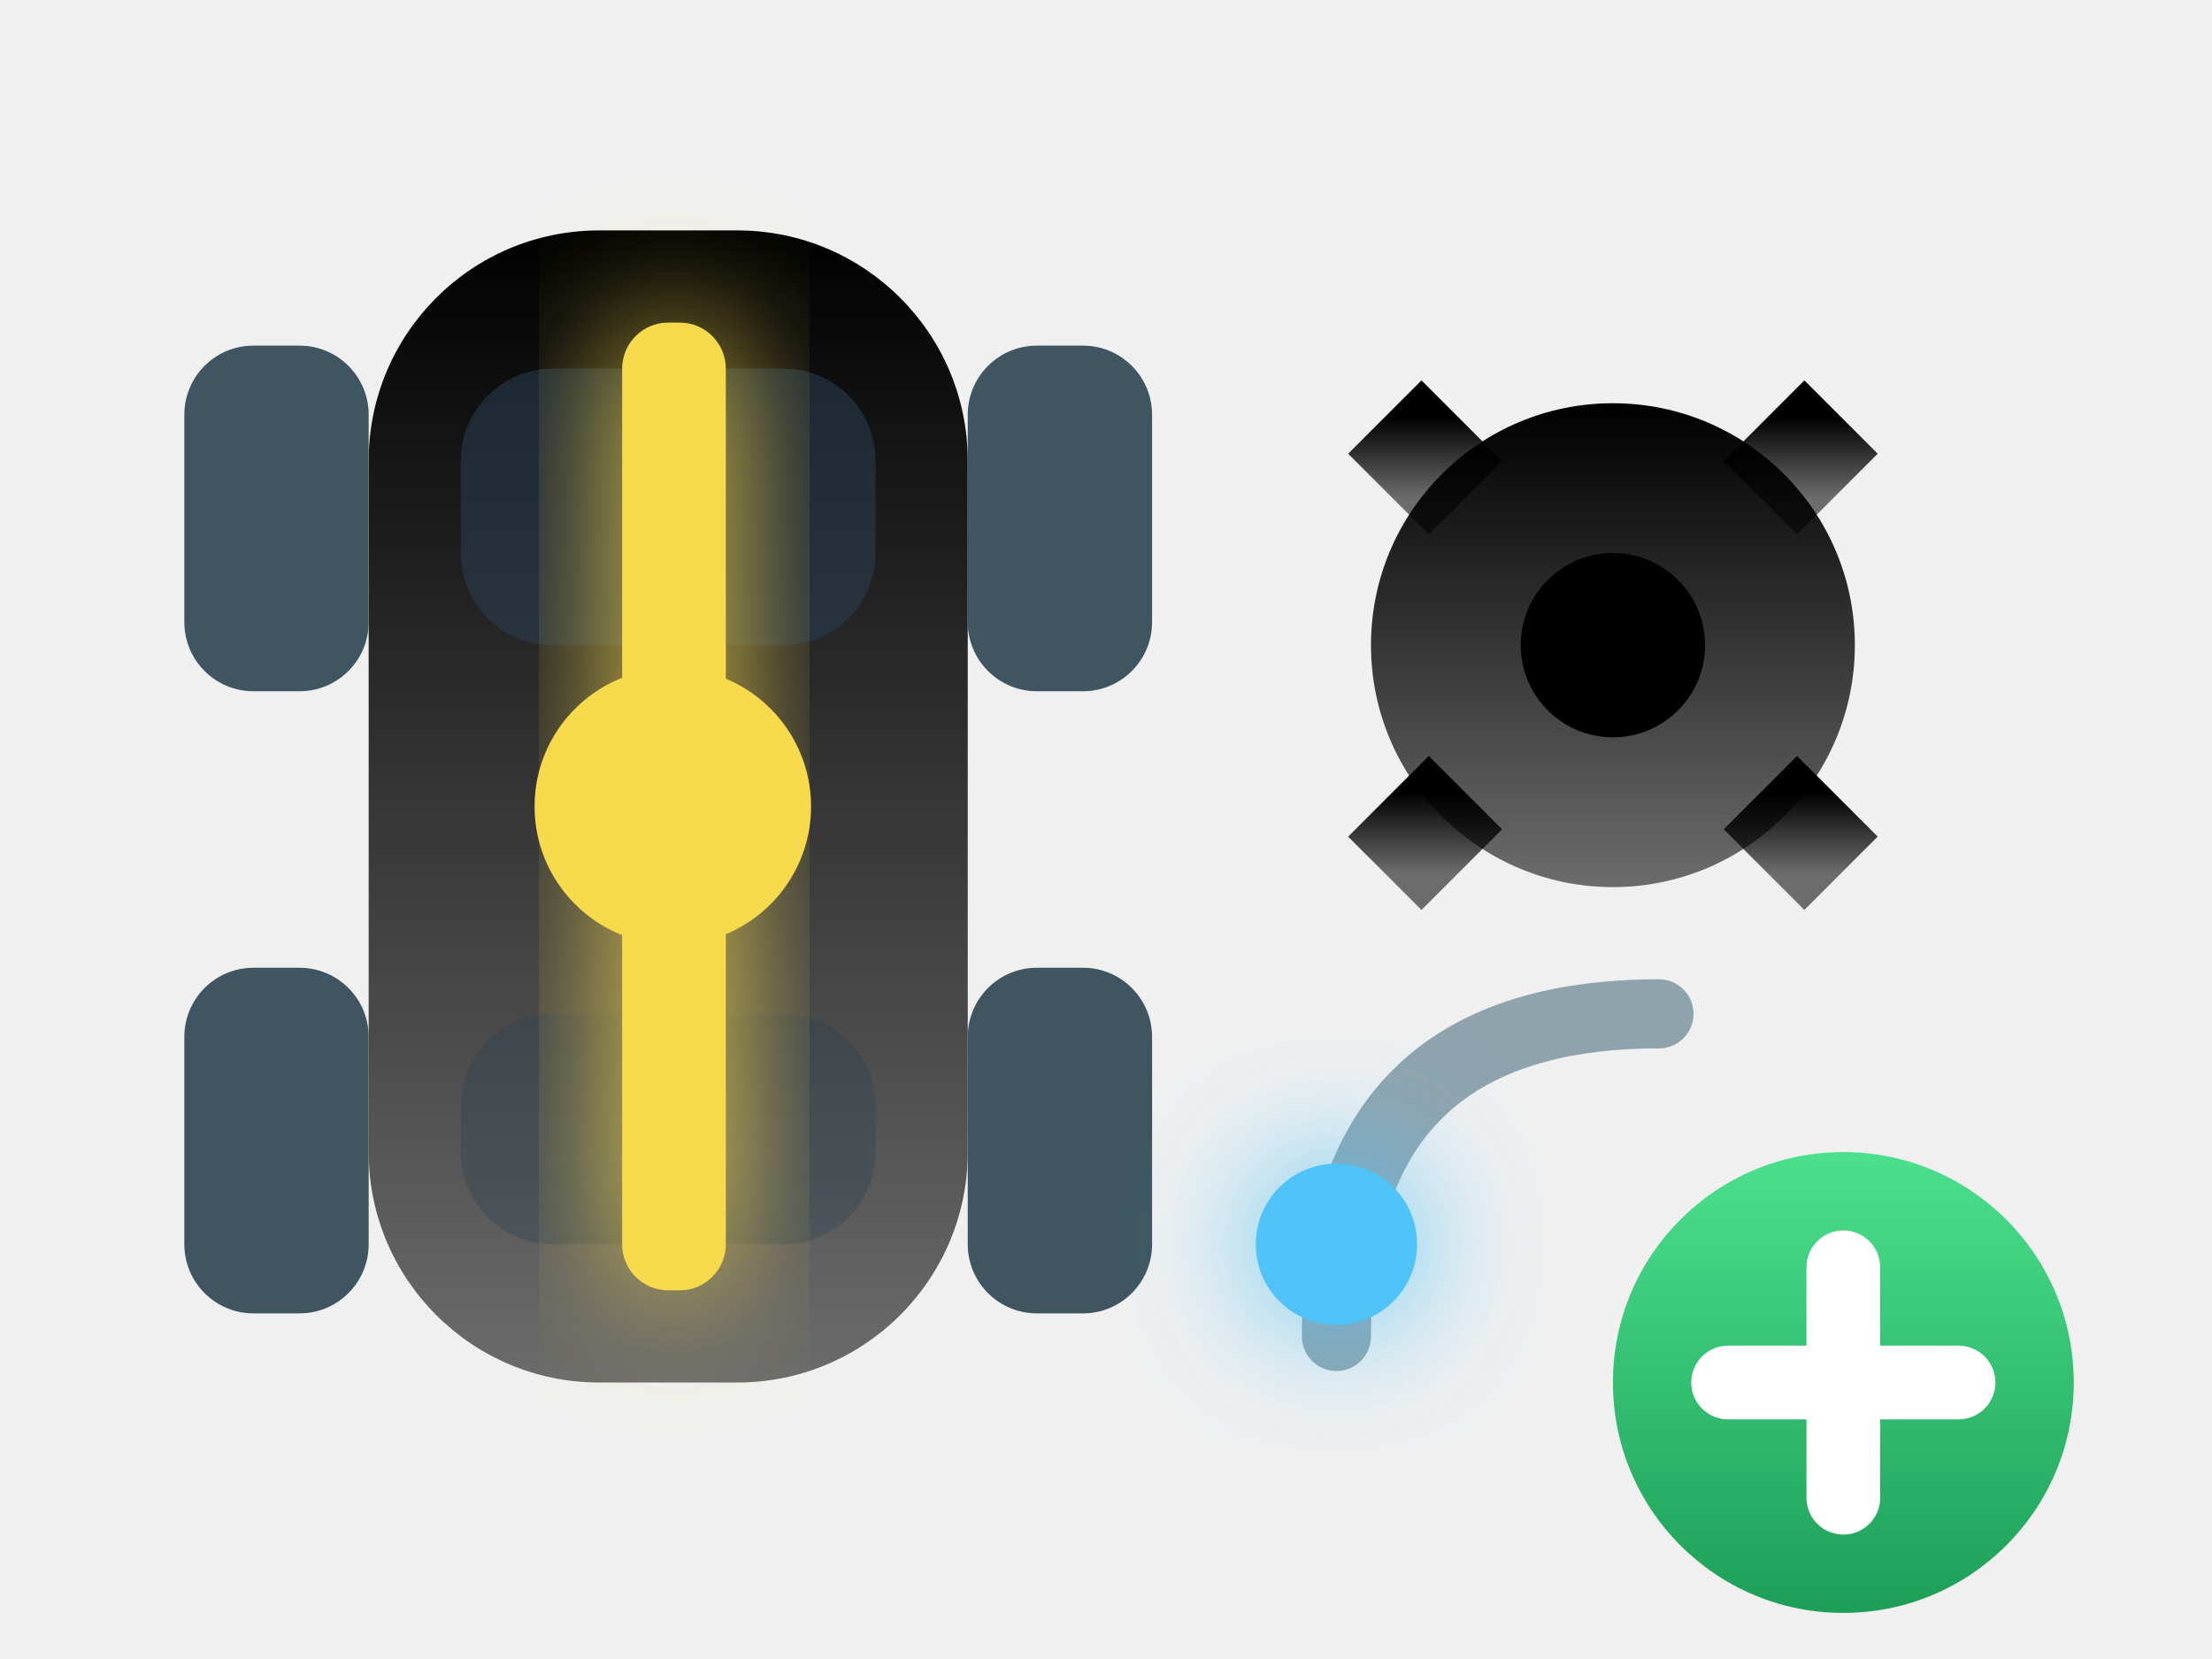
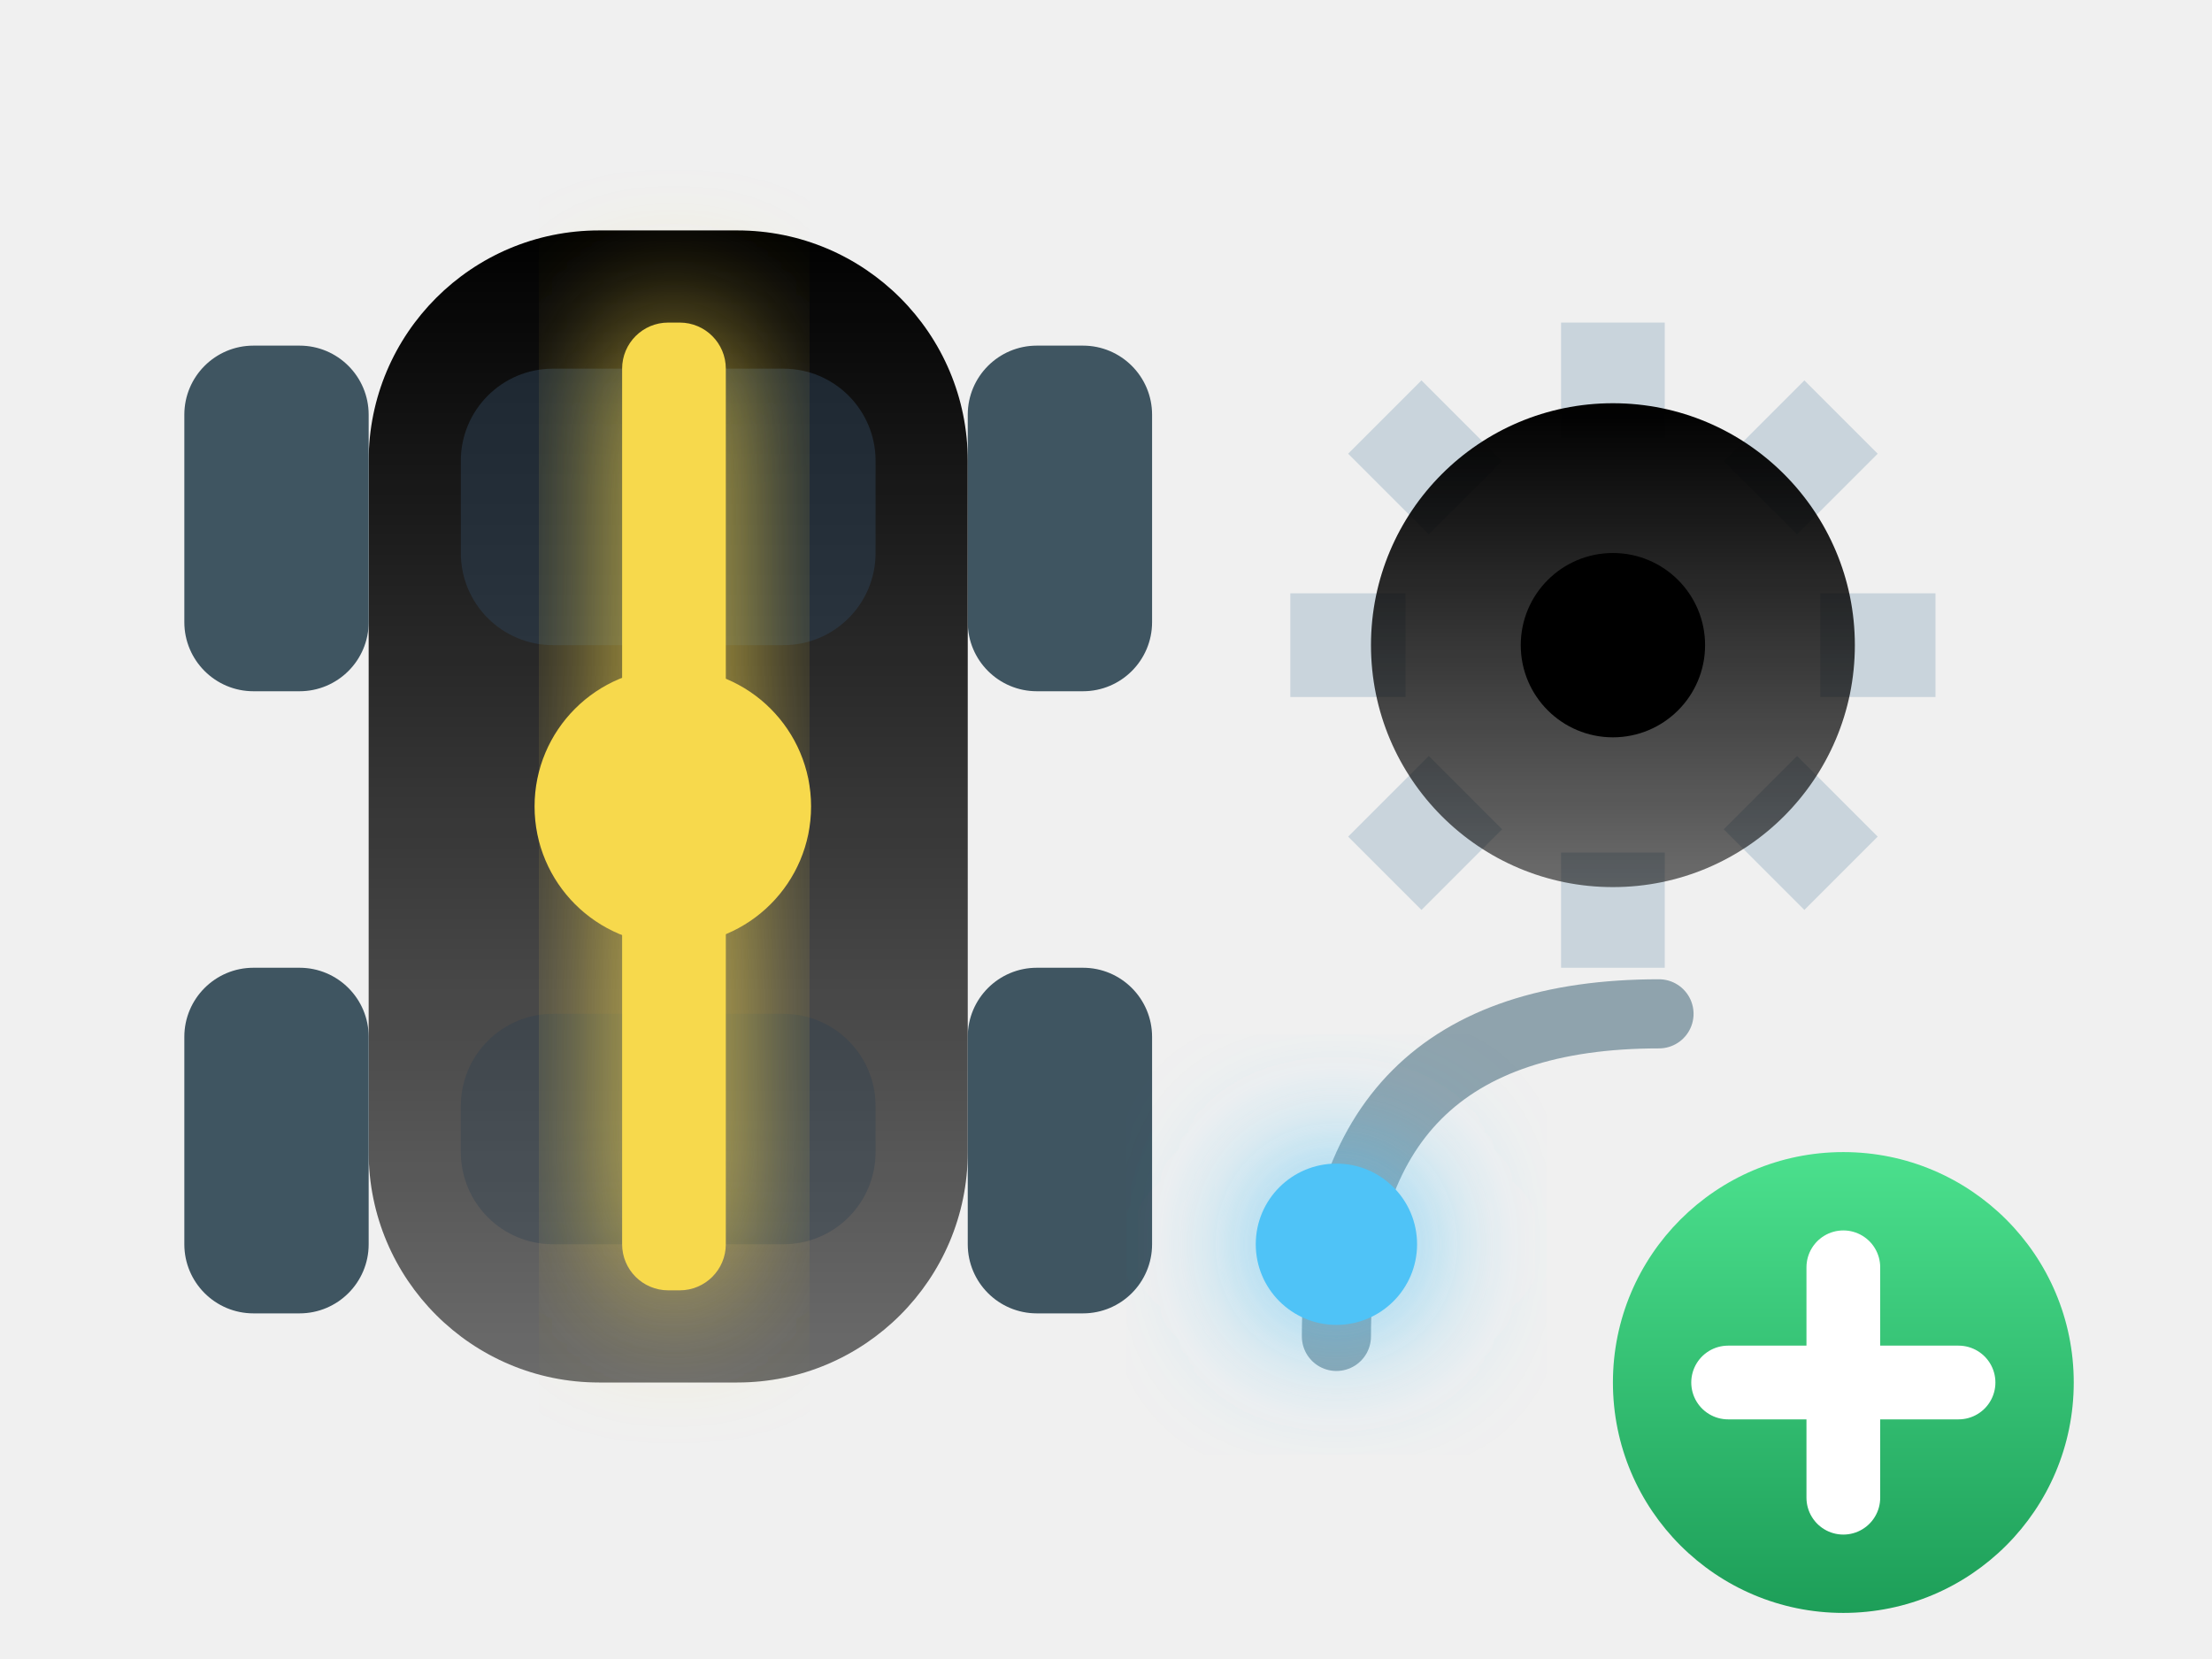
<svg xmlns="http://www.w3.org/2000/svg" viewBox="0 0 96 72">
  <defs>
    <linearGradient id="mtl" x1="0" y1="0" x2="0" y2="1">
      <stop stop-color="{{graphic1Color}}" />
      <stop offset="1" stop-color="{{graphic1Color}}" stop-opacity="0.55" />
    </linearGradient>
    <filter id="glow" x="-80%" y="-80%" width="260%" height="260%">
      <feGaussianBlur stdDeviation="3" />
    </filter>
    <linearGradient id="plusG" x1="0" y1="0" x2="0" y2="1">
      <stop stop-color="#4be08d" />
      <stop offset="1" stop-color="#1d9e58" />
    </linearGradient>
  </defs>
  <rect x="16" y="10" width="26" height="50" rx="10" fill="url(#mtl)" />
  <rect x="20" y="16" width="18" height="12" rx="4" fill="#2c3e50" opacity="0.55" />
  <rect x="20" y="44" width="18" height="10" rx="4" fill="#2c3e50" opacity="0.35" />
  <rect x="8" y="15" width="8" height="15" rx="3" fill="#3f5561" />
  <rect x="42" y="15" width="8" height="15" rx="3" fill="#3f5561" />
  <rect x="8" y="42" width="8" height="15" rx="3" fill="#3f5561" />
  <rect x="42" y="42" width="8" height="15" rx="3" fill="#3f5561" />
  <rect x="27" y="14" width="4.5" height="42" rx="2" fill="#f7d94c" filter="url(#glow)" />
  <rect x="27" y="14" width="4.5" height="42" rx="2" fill="#f7d94c" />
  <circle cx="29.2" cy="35" r="6" fill="#f7d94c" />
-   <line x1="79.0" y1="28.0" x2="84.0" y2="28.0" stroke="url(#mtl)" stroke-width="4.5" />
-   <line x1="76.4" y1="34.4" x2="79.9" y2="37.9" stroke="url(#mtl)" stroke-width="4.5" />
-   <line x1="70.0" y1="37.0" x2="70.0" y2="42.0" stroke="url(#mtl)" stroke-width="4.5" />
-   <line x1="63.6" y1="34.4" x2="60.1" y2="37.9" stroke="url(#mtl)" stroke-width="4.5" />
-   <line x1="61.0" y1="28.0" x2="56.0" y2="28.0" stroke="url(#mtl)" stroke-width="4.5" />
-   <line x1="63.6" y1="21.6" x2="60.1" y2="18.1" stroke="url(#mtl)" stroke-width="4.5" />
-   <line x1="70.0" y1="19.0" x2="70.0" y2="14.0" stroke="url(#mtl)" stroke-width="4.5" />
-   <line x1="76.4" y1="21.6" x2="79.9" y2="18.1" stroke="url(#mtl)" stroke-width="4.5" />
+   <line x1="79.0" y1="28.0" x2="84.0" y2="28.0" stroke="#c9d4dc" stroke-width="4.5" />
+   <line x1="76.4" y1="34.4" x2="79.9" y2="37.9" stroke="#c9d4dc" stroke-width="4.5" />
+   <line x1="70.0" y1="37.0" x2="70.0" y2="42.0" stroke="#c9d4dc" stroke-width="4.5" />
+   <line x1="63.6" y1="34.4" x2="60.1" y2="37.9" stroke="#c9d4dc" stroke-width="4.5" />
+   <line x1="61.0" y1="28.0" x2="56.0" y2="28.0" stroke="#c9d4dc" stroke-width="4.5" />
+   <line x1="63.6" y1="21.6" x2="60.1" y2="18.1" stroke="#c9d4dc" stroke-width="4.5" />
+   <line x1="70.0" y1="19.0" x2="70.0" y2="14.0" stroke="#c9d4dc" stroke-width="4.5" />
+   <line x1="76.4" y1="21.6" x2="79.9" y2="18.1" stroke="#c9d4dc" stroke-width="4.5" />
  <circle cx="70" cy="28" r="10.5" fill="url(#mtl)" />
  <circle cx="70" cy="28" r="4" fill="{{backgroundColor}}" />
  <path d="M58 58 Q58 44 72 44" fill="none" stroke="#8fa3ad" stroke-width="3" stroke-linecap="round" />
  <circle cx="58" cy="54" r="3.5" fill="#4fc3f7" filter="url(#glow)" />
  <circle cx="58" cy="54" r="3.5" fill="#4fc3f7" />
  <circle cx="80" cy="60" r="10" fill="url(#plusG)" stroke="{{backgroundColor}}" stroke-width="3" />
  <path d="M75 60h10M80 55v10" stroke="#ffffff" stroke-width="3.2" stroke-linecap="round" />
</svg>
